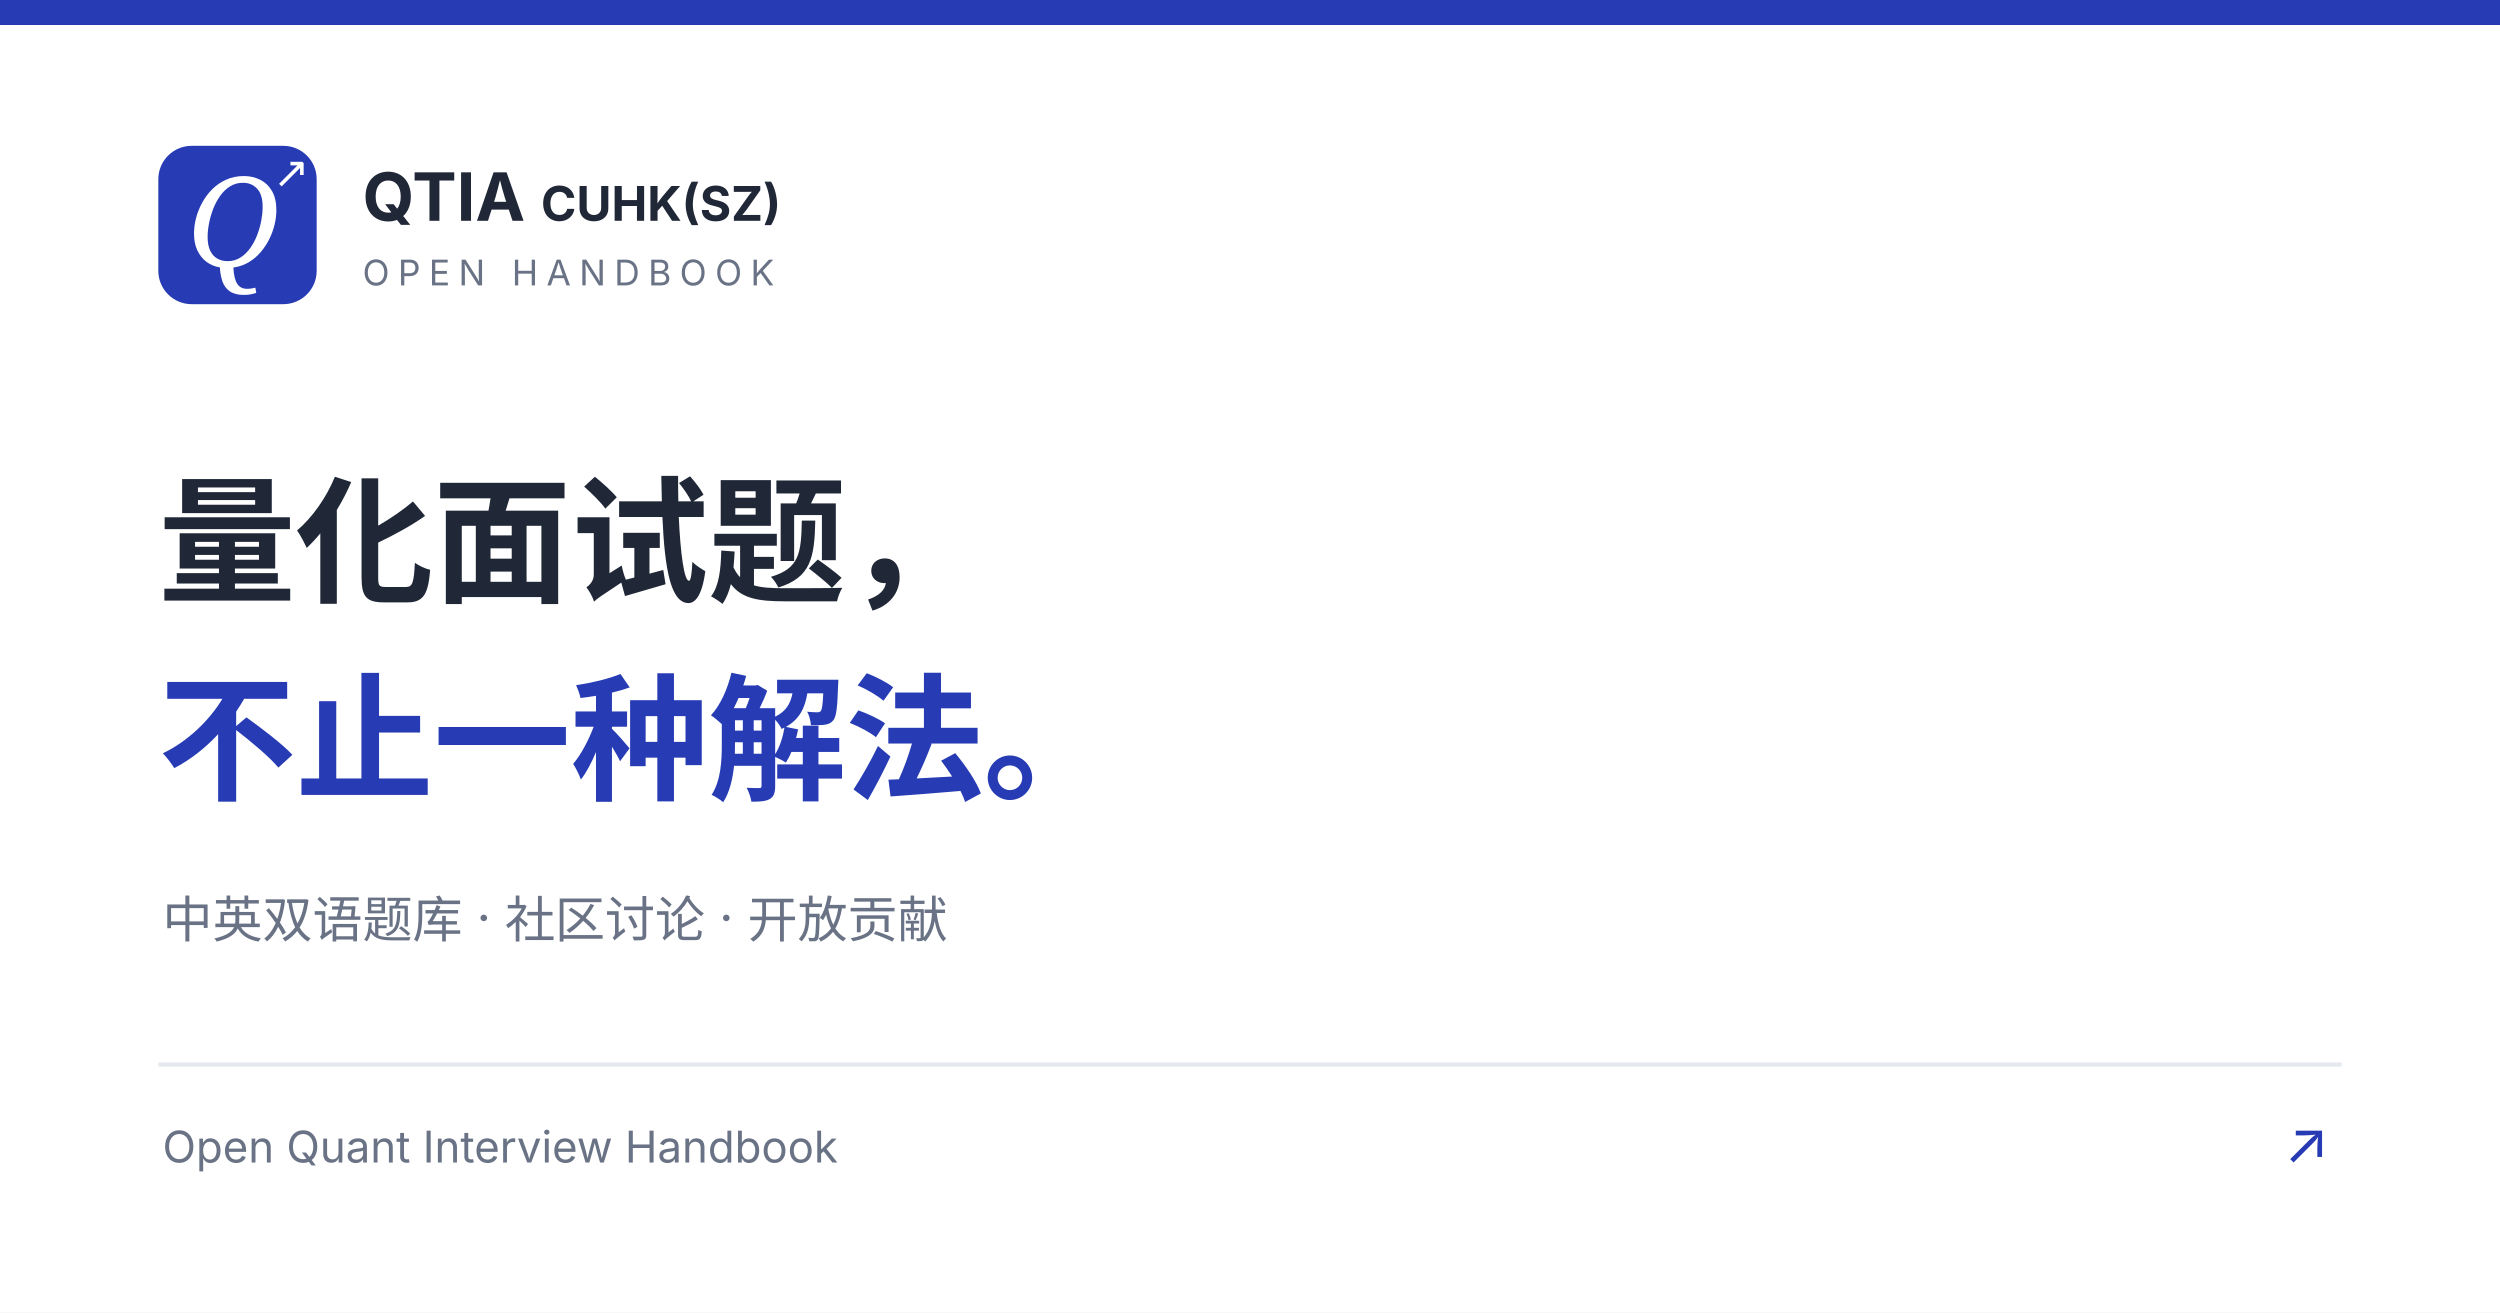
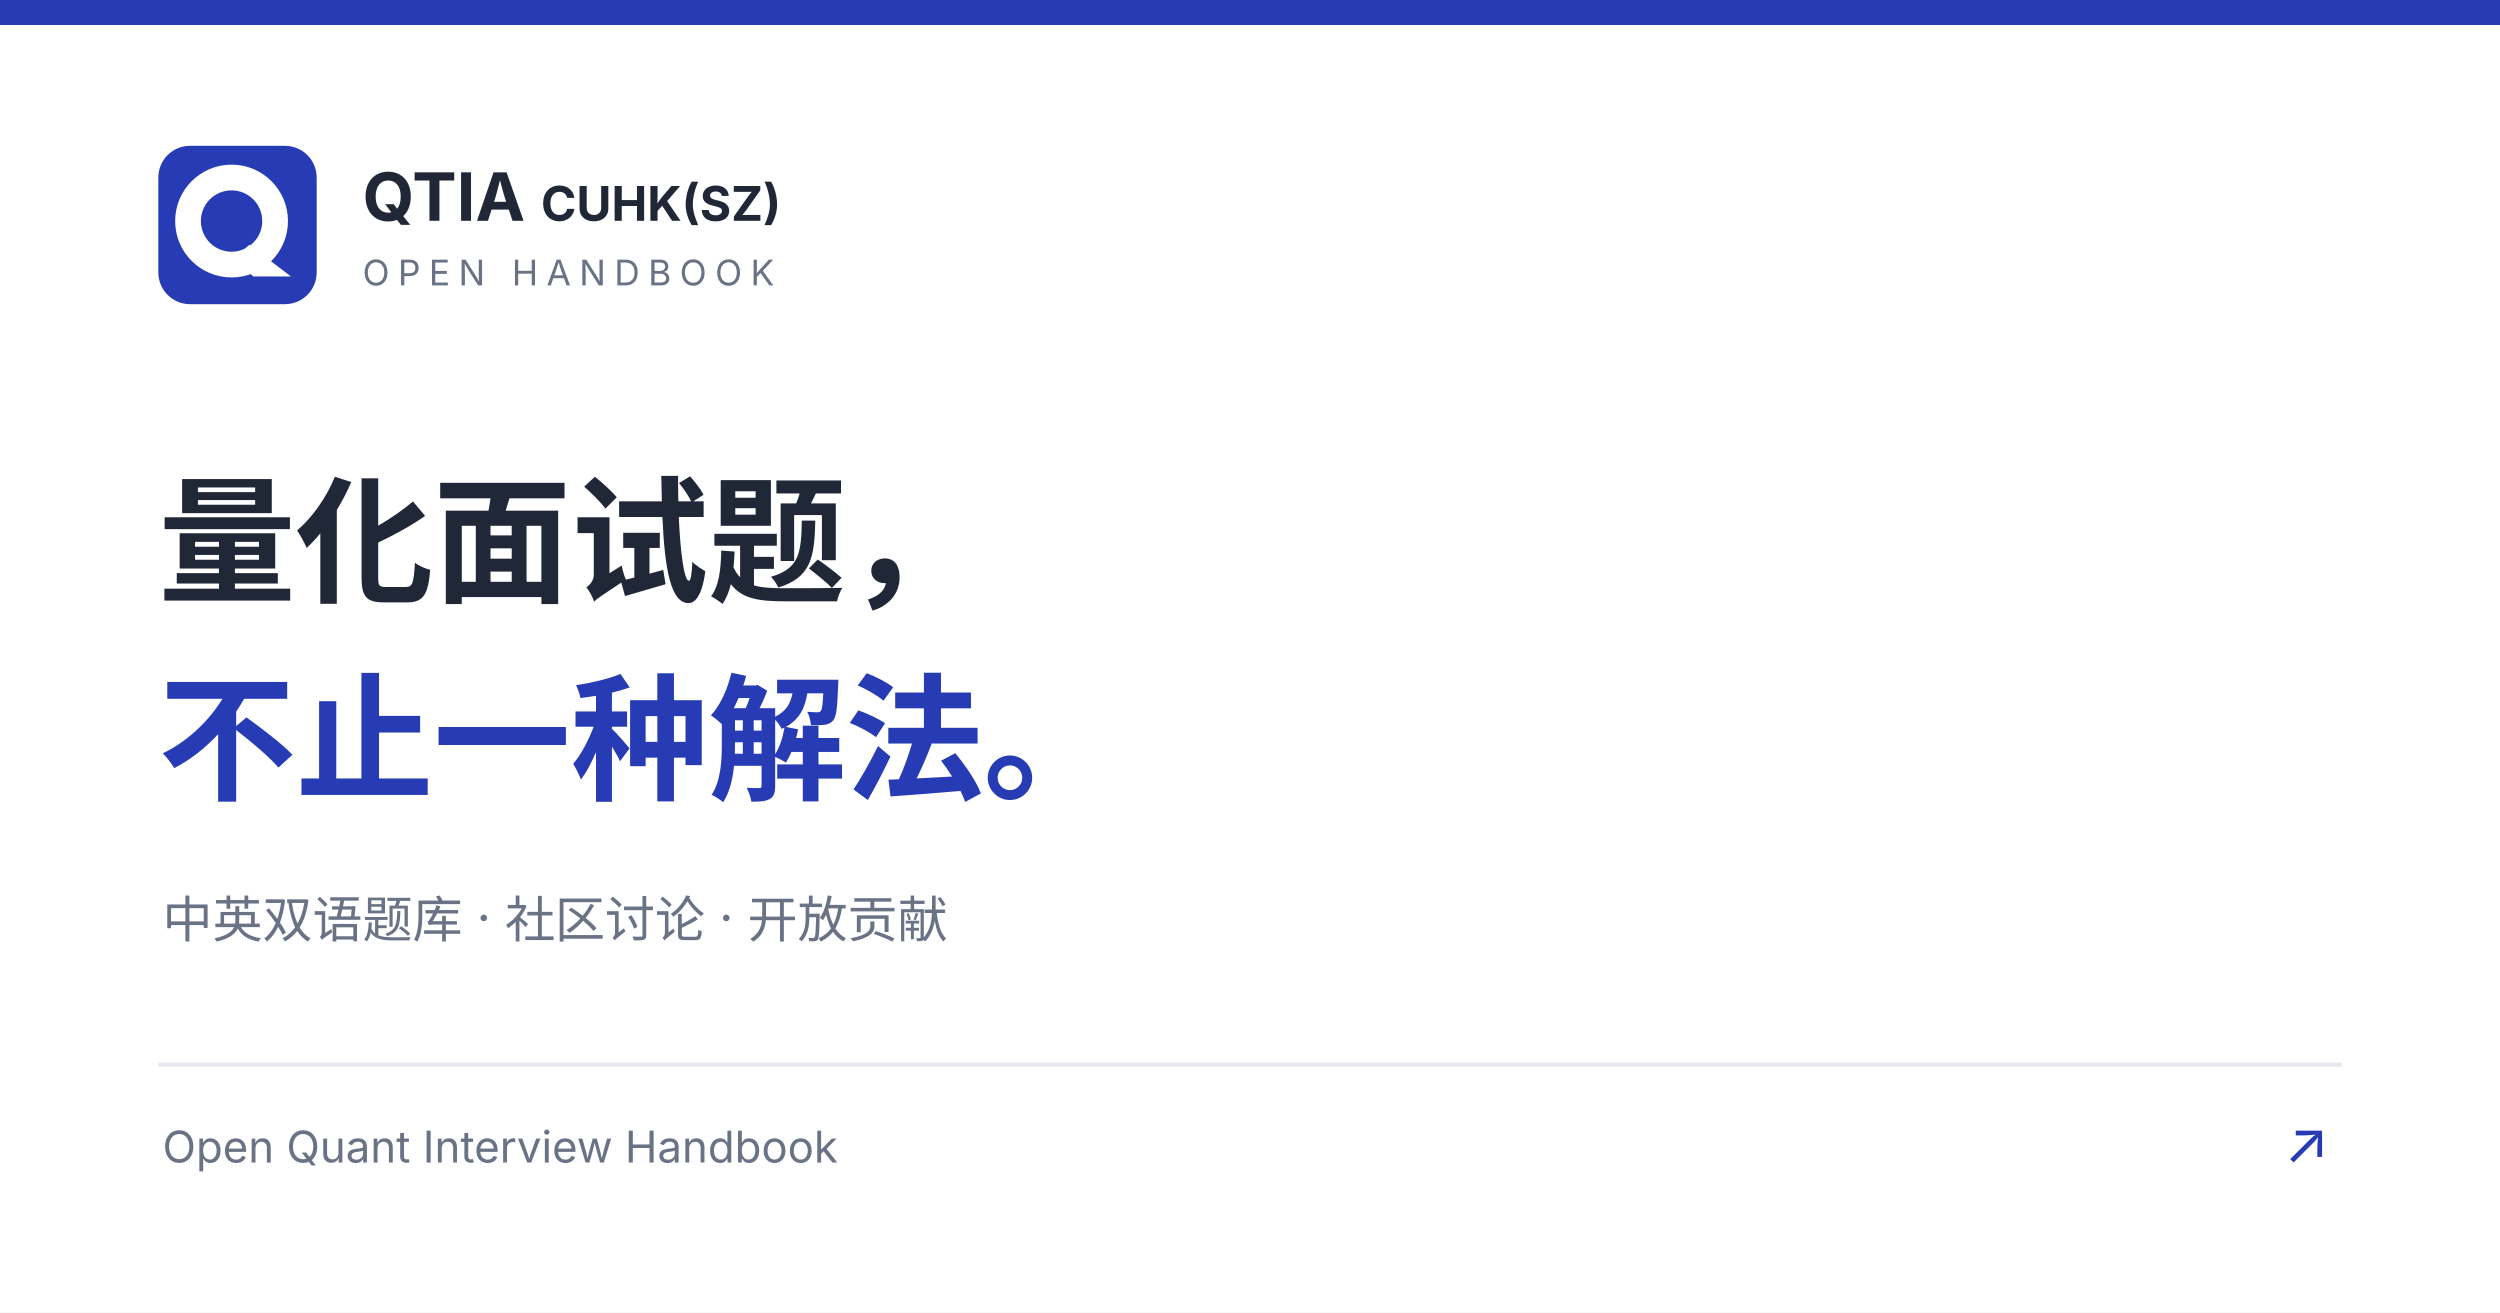
<svg xmlns="http://www.w3.org/2000/svg" width="1200" height="630" viewBox="0 0 1200 630">
  <rect width="1200" height="630" fill="#ffffff" />
  <rect x="0" y="0" width="1200" height="12" fill="#263bb4" />
-   <rect x="76" y="70" width="76" height="76" rx="16" fill="#263bb4" />
-   <text x="90" y="128" fill="white" font-family="Georgia,serif" font-size="60" font-style="italic">Q</text>
-   <text x="131" y="90" fill="white" font-family="sans-serif" font-size="21">↗</text>
+   <svg x="76" y="70" width="76" height="76" viewBox="0 0 40 40">
+     <rect width="40" height="40" rx="8" fill="#263bb4" />
+     <circle cx="18.5" cy="19" r="11" fill="none" stroke="#fff" stroke-width="6.5" />
+     <path d="M23 25 33.5 33H24L19 28.5Z" fill="#fff" />
+   </svg>
  <g font-family="-apple-system,BlinkMacSystemFont,'Segoe UI','PingFang SC','Microsoft YaHei',sans-serif">
    <text x="174" y="106" fill="#202737" font-size="32" font-weight="700">QTIA <tspan font-size="23">CUHK(SZ)</tspan>
    </text>
    <text x="174" y="137" fill="#697385" font-size="17" letter-spacing="4">OPEN HANDBOOK</text>
    <text x="76" y="284" fill="#202737" font-size="66" font-weight="650">量化面试题，</text>
    <text x="76" y="379" fill="#263bb4" font-size="66" font-weight="650">不止一种解法。</text>
    <text x="78" y="450" fill="#697385" font-size="24">中英双语题库 · 社区讨论 · 开放贡献</text>
    <line x1="76" y1="511" x2="1124" y2="511" stroke="#e5e8ee" stroke-width="2" />
    <text x="78" y="558" fill="#697385" font-size="21">Open Quant Interview Handbook</text>
    <text x="1118" y="558" fill="#263bb4" font-size="28" text-anchor="end">↗</text>
  </g>
</svg>
